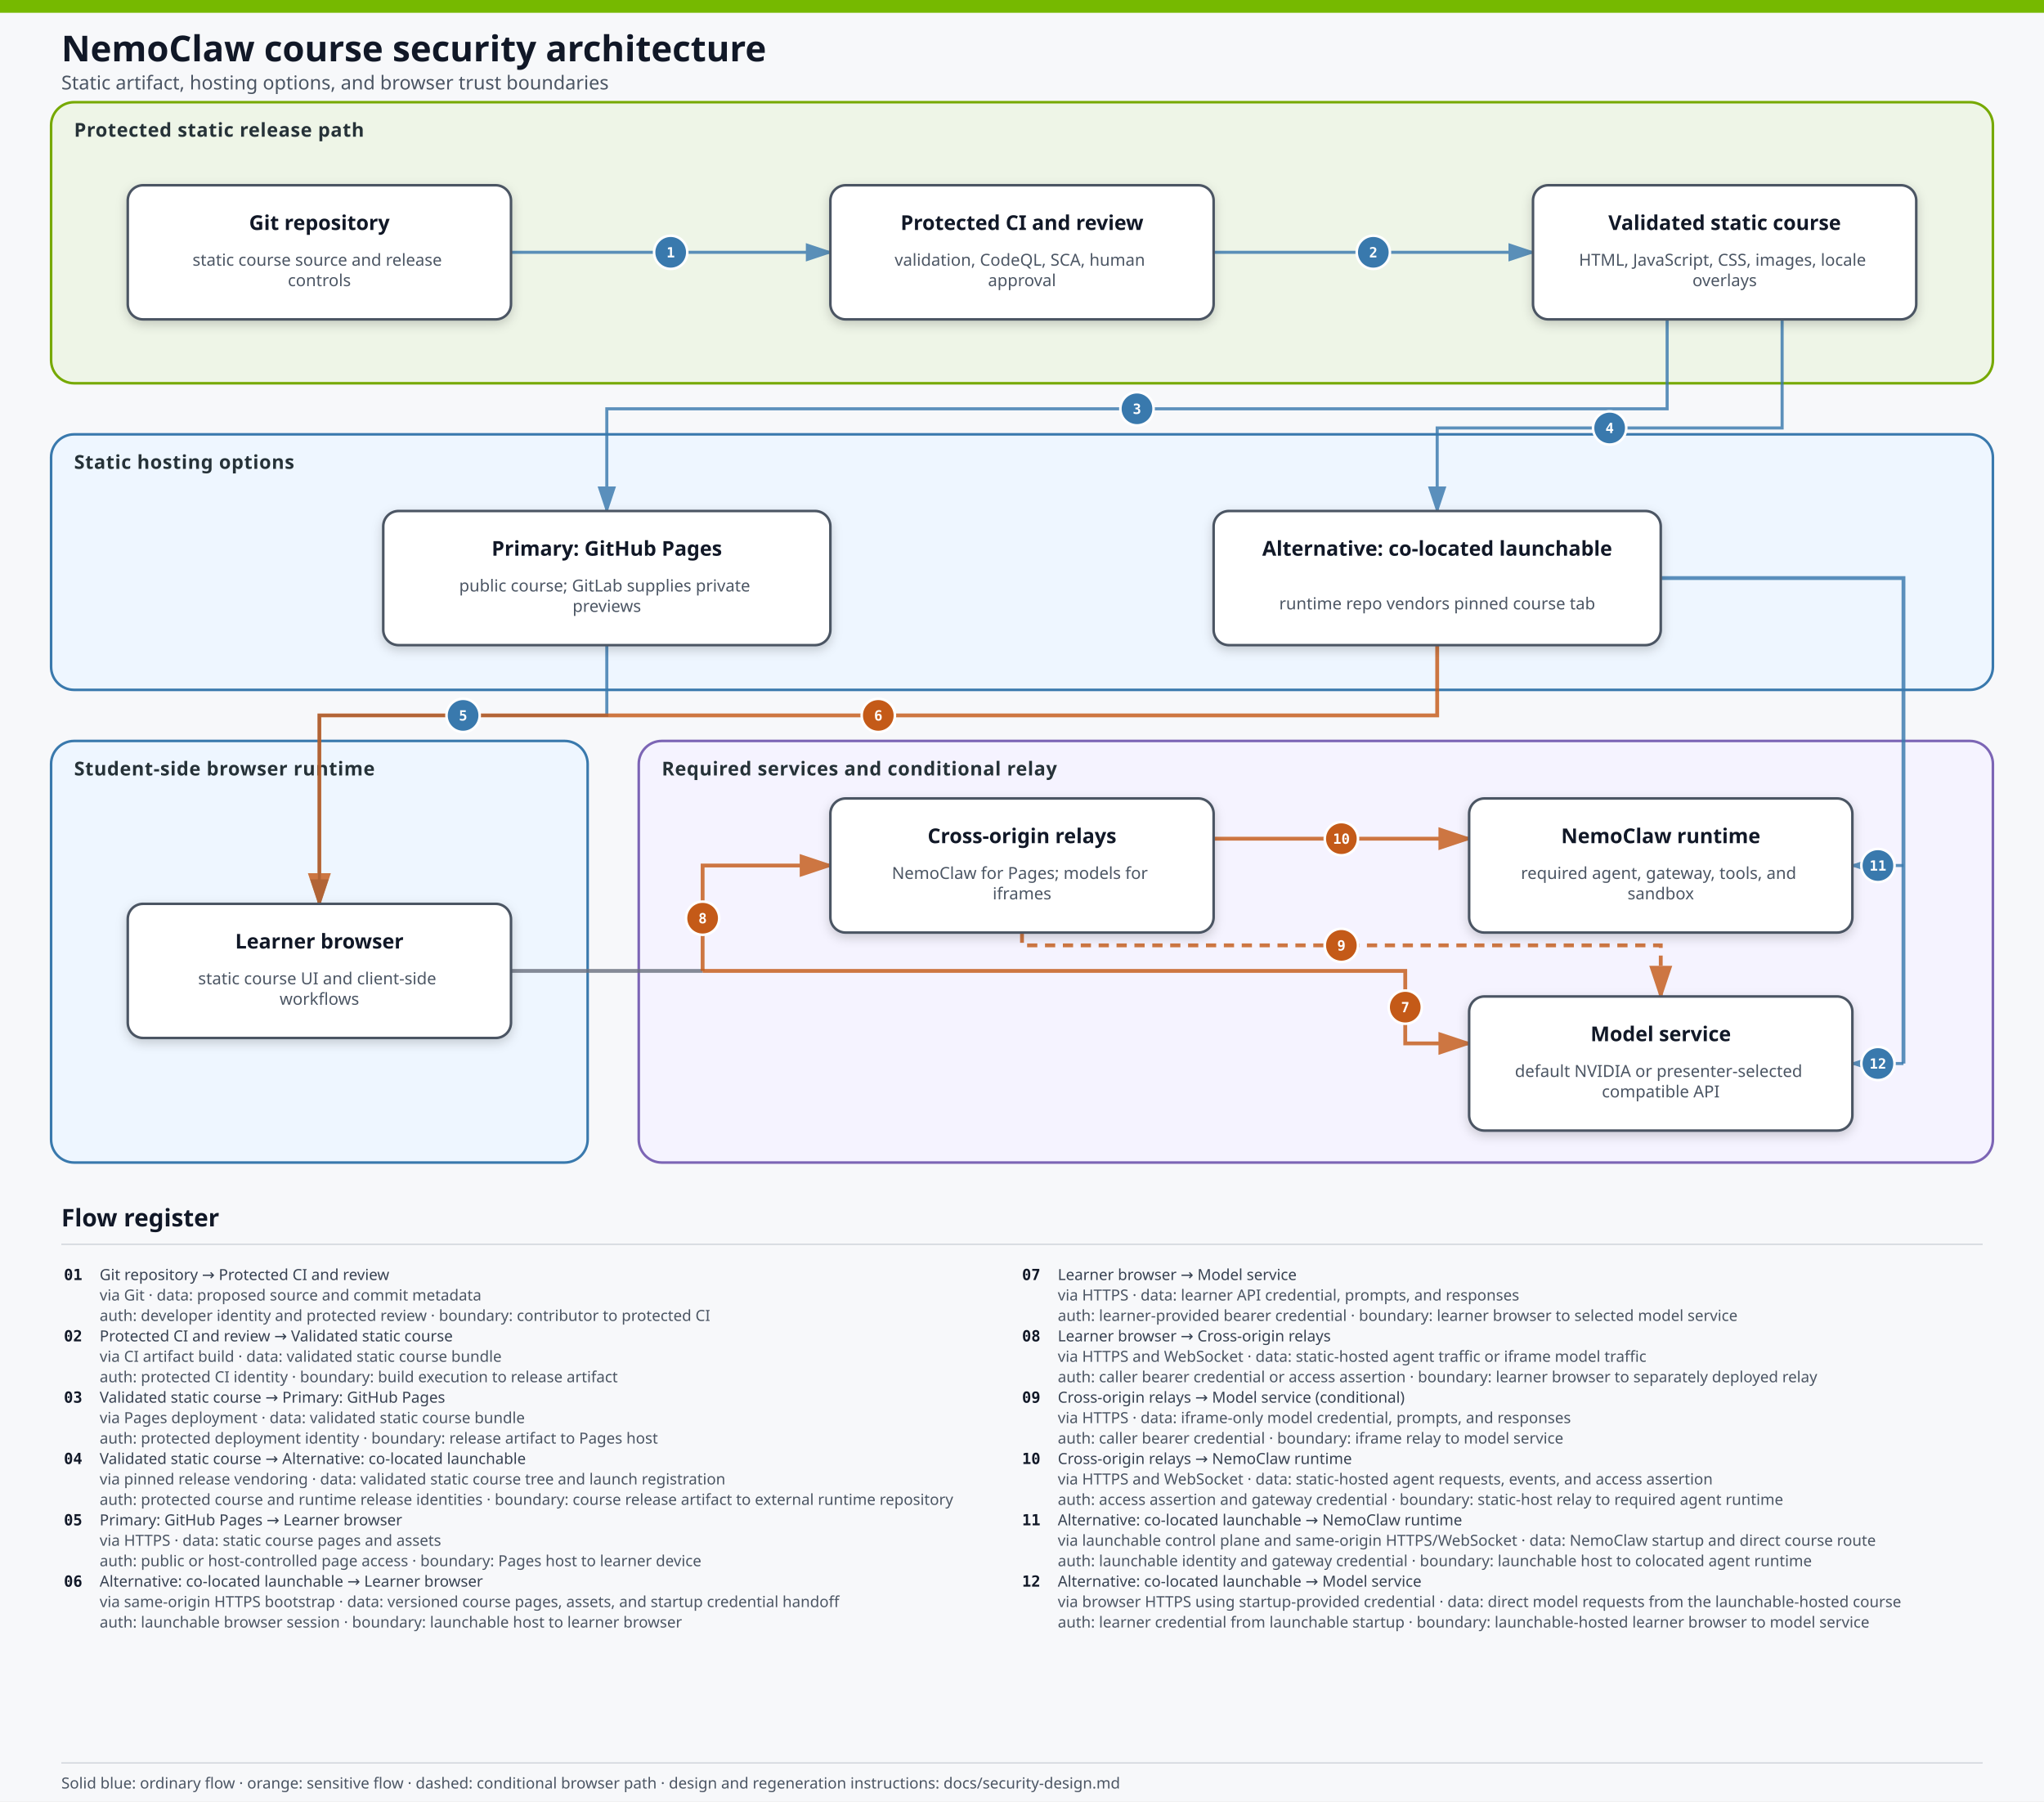
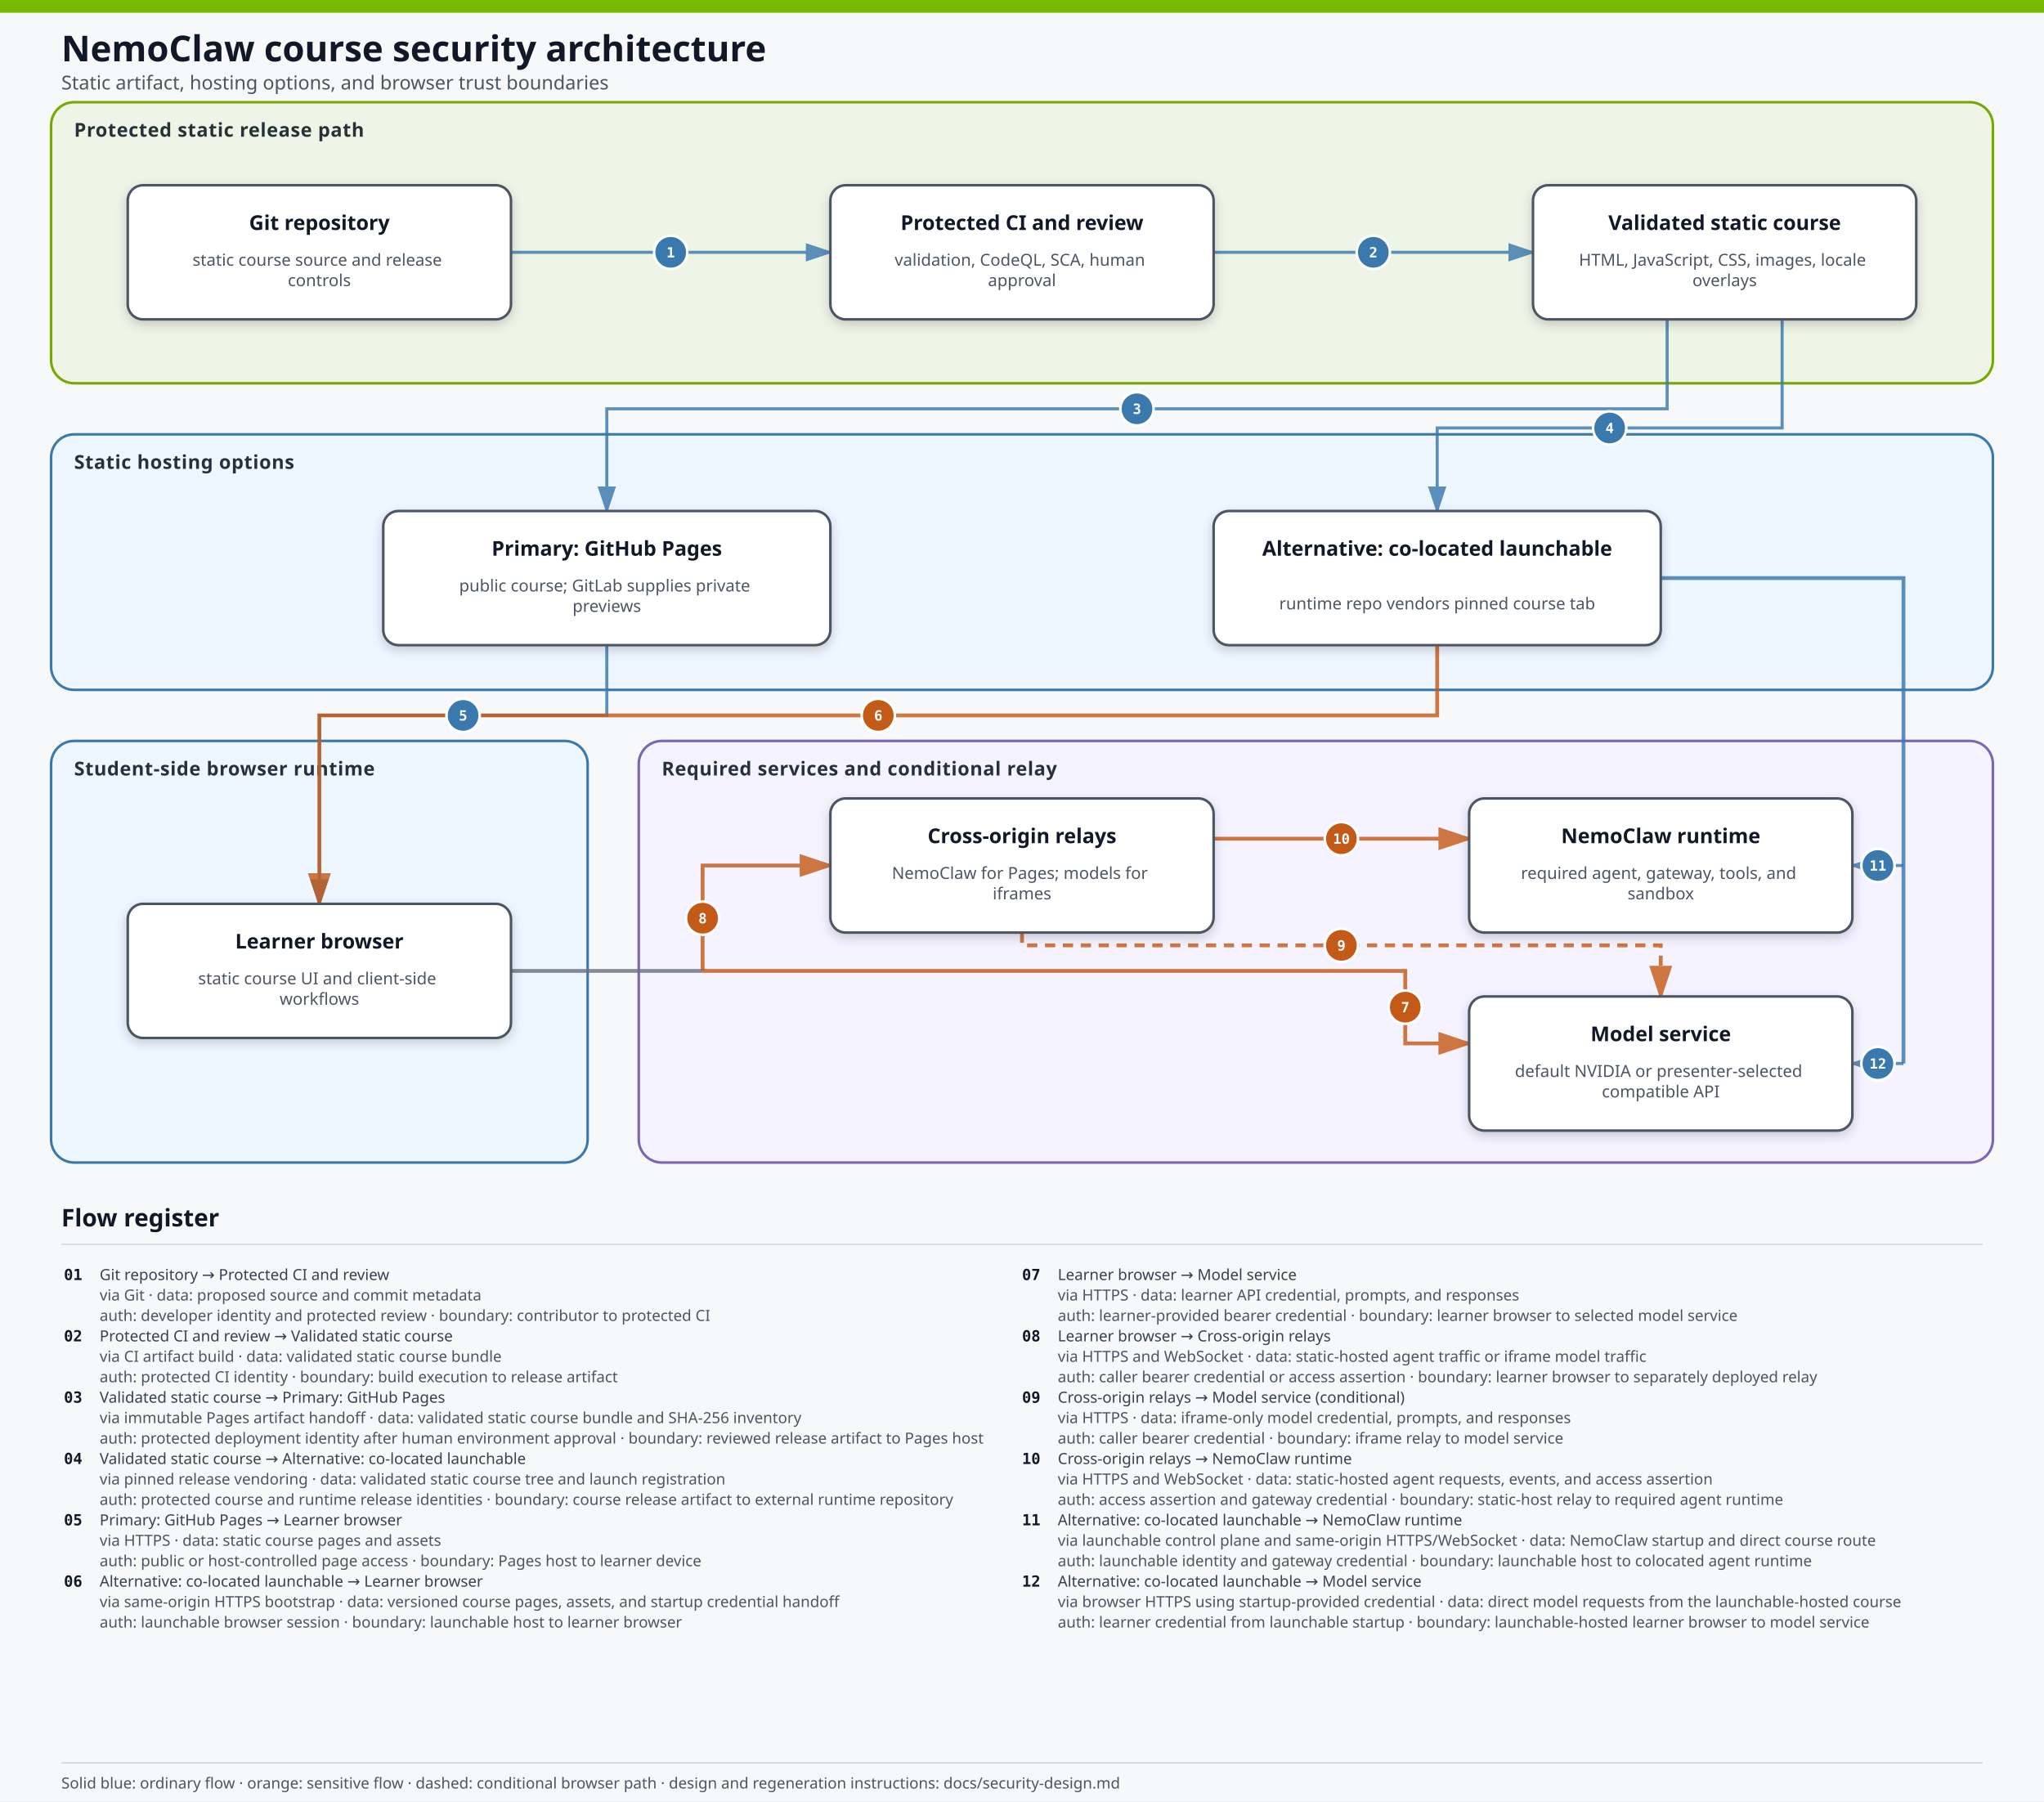
<svg xmlns="http://www.w3.org/2000/svg" viewBox="0 0 1600 1410" role="img" aria-labelledby="title desc" data-architecture-schema="nemoclaw-security-architecture/1">
  <defs>
    <marker id="arrow" markerWidth="10" markerHeight="10" refX="8" refY="3" orient="auto" markerUnits="strokeWidth">
      <path d="M0,0 L0,6 L9,3 z" fill="context-stroke" />
    </marker>
    <filter id="shadow" x="-10%" y="-10%" width="120%" height="130%">
      <feDropShadow dx="0" dy="3" stdDeviation="4" flood-opacity=".18" />
    </filter>
  </defs>
  <style>
  .bg{fill:#f7f8fa}.title{font:700 28px system-ui,sans-serif;fill:#111827}.subtitle{font:15px system-ui,sans-serif;fill:#4b5563}
  .zone{stroke-width:2;rx:18}.zone.supply{fill:#eef5e7;stroke:#76a900}.zone.external{fill:#f5f3ff;stroke:#7c65b5}.zone.gateway{fill:#eef6ff;stroke:#3979ad}.zone.internal{fill:#edf8f1;stroke:#37805a}.zone.host{fill:#fff4e8;stroke:#bf6b24}
  .zone-label{font:700 15px system-ui,sans-serif;letter-spacing:.4px;fill:#263238}.node{fill:#fff;stroke:#4b5563;stroke-width:2;rx:12;filter:url(#shadow)}
  .node.privileged{stroke:#c45a18;stroke-width:3}.node.conditional{stroke-dasharray:8 6}.node-label{font:700 16px system-ui,sans-serif;fill:#111827}.node-detail{font:13px system-ui,sans-serif;fill:#4b5563}
  .edge{fill:none;stroke:#3979ad;stroke-width:2.4;opacity:.82;marker-end:url(#arrow)}.edge.sensitive{stroke:#c45a18;stroke-width:3}.edge.conditional{stroke-dasharray:8 6}
  .trunk{fill:none;stroke:#3979ad;stroke-width:3;opacity:.82}.trunk.neutral{stroke:#6b7280}
  .edge-id{font:700 11px ui-monospace,monospace;fill:#fff}.edge-badge{fill:#3979ad;stroke:#fff;stroke-width:2}.edge-badge.sensitive{fill:#c45a18}
  .legend-title{font:700 19px system-ui,sans-serif;fill:#111827}.legend-text{font:12px system-ui,sans-serif;fill:#374151}.legend-id{font:700 12px ui-monospace,monospace;fill:#111827}
  .note{font:12px system-ui,sans-serif;fill:#4b5563}.rail{fill:#76b900}
</style>
  <rect class="bg" width="1600" height="1410" />
  <rect class="rail" x="0" y="0" width="1600" height="10" />
  <text class="title" x="48" y="48">NemoClaw course security architecture</text>
  <text class="subtitle" x="48" y="70">Static artifact, hosting options, and browser trust boundaries</text>
  <rect class="zone supply" x="40" y="80" width="1520" height="220" />
  <text class="zone-label" x="58" y="107">Protected static release path</text>
  <rect class="zone gateway" x="40" y="340" width="1520" height="200" />
  <text class="zone-label" x="58" y="367">Static hosting options</text>
  <rect class="zone gateway" x="40" y="580" width="420" height="330" />
  <text class="zone-label" x="58" y="607">Student-side browser runtime</text>
  <rect class="zone external" x="500" y="580" width="1060" height="330" />
  <text class="zone-label" x="518" y="607">Required services and conditional relay</text>
  <polyline class="trunk neutral" points="400,760 550,760" />
  <polyline class="trunk" points="1300,452.5 1490,452.5 1490,677.5 1490,832.5" />
  <polyline class="edge" points="400,197.5 525,197.5 525,197.5 650,197.5" />
  <polyline class="edge" points="950,197.5 1075,197.5 1075,197.5 1200,197.5" />
  <polyline class="edge" points="1305,250 1305,320 475,320 475,400" />
  <polyline class="edge" points="1395,250 1395,335 1125,335 1125,400" />
  <polyline class="edge" points="475,505 475,560 250,560 250,707.5" />
  <polyline class="edge sensitive" points="1125,505 1125,560 250,560 250,707.5" />
  <polyline class="edge sensitive" points="550,760 1100,760 1100,816.75 1150,816.75" />
  <polyline class="edge sensitive" points="550,760 550,677.5 650,677.5" />
  <polyline class="edge sensitive conditional" points="800,730 800,740 1300,740 1300,780" />
  <polyline class="edge sensitive" points="950,656.5 1050,656.5 1050,656.5 1150,656.5" />
  <polyline class="edge" points="1490,677.5 1470,677.5 1470,677.5 1450,677.5" />
  <polyline class="edge" points="1490,832.5 1470,832.5 1470,832.5 1450,832.5" />
  <circle class="edge-badge" cx="525" cy="197.5" r="13" />
  <text class="edge-id" x="525" y="201.5" text-anchor="middle">1</text>
  <circle class="edge-badge" cx="1075" cy="197.5" r="13" />
  <text class="edge-id" x="1075" y="201.5" text-anchor="middle">2</text>
  <circle class="edge-badge" cx="890" cy="320" r="13" />
  <text class="edge-id" x="890" y="324" text-anchor="middle">3</text>
  <circle class="edge-badge" cx="1260" cy="335" r="13" />
  <text class="edge-id" x="1260" y="339" text-anchor="middle">4</text>
  <circle class="edge-badge" cx="362.5" cy="560" r="13" />
  <text class="edge-id" x="362.5" y="564" text-anchor="middle">5</text>
  <circle class="edge-badge sensitive" cx="687.5" cy="560" r="13" />
  <text class="edge-id" x="687.5" y="564" text-anchor="middle">6</text>
  <circle class="edge-badge sensitive" cx="1100" cy="788.375" r="13" />
  <text class="edge-id" x="1100" y="792.375" text-anchor="middle">7</text>
  <circle class="edge-badge sensitive" cx="550" cy="718.75" r="13" />
  <text class="edge-id" x="550" y="722.75" text-anchor="middle">8</text>
  <circle class="edge-badge sensitive" cx="1050" cy="740" r="13" />
  <text class="edge-id" x="1050" y="744" text-anchor="middle">9</text>
  <circle class="edge-badge sensitive" cx="1050" cy="656.5" r="13" />
  <text class="edge-id" x="1050" y="660.5" text-anchor="middle">10</text>
  <circle class="edge-badge" cx="1470" cy="677.5" r="13" />
  <text class="edge-id" x="1470" y="681.5" text-anchor="middle">11</text>
  <circle class="edge-badge" cx="1470" cy="832.5" r="13" />
  <text class="edge-id" x="1470" y="836.5" text-anchor="middle">12</text>
  <rect class="node" x="100" y="145" width="300" height="105" />
  <text x="250" y="180" text-anchor="middle" class="node-label">
    <tspan x="250" dy="0">Git repository</tspan>
  </text>
  <text x="250" y="208" text-anchor="middle" class="node-detail">
    <tspan x="250" dy="0">static course source and release</tspan>
    <tspan x="250" dy="16">controls</tspan>
  </text>
  <rect class="node" x="650" y="145" width="300" height="105" />
  <text x="800" y="180" text-anchor="middle" class="node-label">
    <tspan x="800" dy="0">Protected CI and review</tspan>
  </text>
  <text x="800" y="208" text-anchor="middle" class="node-detail">
    <tspan x="800" dy="0">validation, CodeQL, SCA, human</tspan>
    <tspan x="800" dy="16">approval</tspan>
  </text>
  <rect class="node" x="1200" y="145" width="300" height="105" />
  <text x="1350" y="180" text-anchor="middle" class="node-label">
    <tspan x="1350" dy="0">Validated static course</tspan>
  </text>
  <text x="1350" y="208" text-anchor="middle" class="node-detail">
    <tspan x="1350" dy="0">HTML, JavaScript, CSS, images, locale</tspan>
    <tspan x="1350" dy="16">overlays</tspan>
  </text>
  <rect class="node" x="300" y="400" width="350" height="105" />
  <text x="475" y="435" text-anchor="middle" class="node-label">
    <tspan x="475" dy="0">Primary: GitHub Pages</tspan>
  </text>
  <text x="475" y="463" text-anchor="middle" class="node-detail">
    <tspan x="475" dy="0">public course; GitLab supplies private</tspan>
    <tspan x="475" dy="16">previews</tspan>
  </text>
  <rect class="node" x="950" y="400" width="350" height="105" />
  <text x="1125" y="435" text-anchor="middle" class="node-label">
    <tspan x="1125" dy="0">Alternative: co-located launchable</tspan>
  </text>
  <text x="1125" y="477" text-anchor="middle" class="node-detail">
    <tspan x="1125" dy="0">runtime repo vendors pinned course tab</tspan>
  </text>
  <rect class="node" x="100" y="707.5" width="300" height="105" />
  <text x="250" y="742.5" text-anchor="middle" class="node-label">
    <tspan x="250" dy="0">Learner browser</tspan>
  </text>
  <text x="250" y="770.5" text-anchor="middle" class="node-detail">
    <tspan x="250" dy="0">static course UI and client-side</tspan>
    <tspan x="250" dy="16">workflows</tspan>
  </text>
  <rect class="node" x="1150" y="780" width="300" height="105" />
  <text x="1300" y="815" text-anchor="middle" class="node-label">
    <tspan x="1300" dy="0">Model service</tspan>
  </text>
  <text x="1300" y="843" text-anchor="middle" class="node-detail">
    <tspan x="1300" dy="0">default NVIDIA or presenter-selected</tspan>
    <tspan x="1300" dy="16">compatible API</tspan>
  </text>
  <rect class="node" x="1150" y="625" width="300" height="105" />
  <text x="1300" y="660" text-anchor="middle" class="node-label">
    <tspan x="1300" dy="0">NemoClaw runtime</tspan>
  </text>
  <text x="1300" y="688" text-anchor="middle" class="node-detail">
    <tspan x="1300" dy="0">required agent, gateway, tools, and</tspan>
    <tspan x="1300" dy="16">sandbox</tspan>
  </text>
  <rect class="node" x="650" y="625" width="300" height="105" />
  <text x="800" y="660" text-anchor="middle" class="node-label">
    <tspan x="800" dy="0">Cross-origin relays</tspan>
  </text>
  <text x="800" y="688" text-anchor="middle" class="node-detail">
    <tspan x="800" dy="0">NemoClaw for Pages; models for</tspan>
    <tspan x="800" dy="16">iframes</tspan>
  </text>
  <text class="legend-title" x="48" y="960">Flow register</text>
  <line x1="48" y1="974" x2="1552" y2="974" stroke="#d1d5db" />
  <text class="legend-id" x="50" y="1002">01</text>
  <text class="legend-text" x="78" y="1002">Git repository → Protected CI and review</text>
  <text class="note" x="78" y="1018">via Git · data: proposed source and commit metadata</text>
  <text class="note" x="78" y="1034">auth: developer identity and protected review · boundary: contributor to protected CI</text>
  <text class="legend-id" x="50" y="1050">02</text>
  <text class="legend-text" x="78" y="1050">Protected CI and review → Validated static course</text>
  <text class="note" x="78" y="1066">via CI artifact build · data: validated static course bundle</text>
  <text class="note" x="78" y="1082">auth: protected CI identity · boundary: build execution to release artifact</text>
  <text class="legend-id" x="50" y="1098">03</text>
  <text class="legend-text" x="78" y="1098">Validated static course → Primary: GitHub Pages</text>
-   <text class="note" x="78" y="1114">via Pages deployment · data: validated static course bundle</text>
-   <text class="note" x="78" y="1130">auth: protected deployment identity · boundary: release artifact to Pages host</text>
+   <text class="note" x="78" y="1114">via immutable Pages artifact handoff · data: validated static course bundle and SHA-256 inventory</text>
+   <text class="note" x="78" y="1130">auth: protected deployment identity after human environment approval · boundary: reviewed release artifact to Pages host</text>
  <text class="legend-id" x="50" y="1146">04</text>
  <text class="legend-text" x="78" y="1146">Validated static course → Alternative: co-located launchable</text>
  <text class="note" x="78" y="1162">via pinned release vendoring · data: validated static course tree and launch registration</text>
  <text class="note" x="78" y="1178">auth: protected course and runtime release identities · boundary: course release artifact to external runtime repository</text>
  <text class="legend-id" x="50" y="1194">05</text>
  <text class="legend-text" x="78" y="1194">Primary: GitHub Pages → Learner browser</text>
  <text class="note" x="78" y="1210">via HTTPS · data: static course pages and assets</text>
  <text class="note" x="78" y="1226">auth: public or host-controlled page access · boundary: Pages host to learner device</text>
  <text class="legend-id" x="50" y="1242">06</text>
  <text class="legend-text" x="78" y="1242">Alternative: co-located launchable → Learner browser</text>
  <text class="note" x="78" y="1258">via same-origin HTTPS bootstrap · data: versioned course pages, assets, and startup credential handoff</text>
  <text class="note" x="78" y="1274">auth: launchable browser session · boundary: launchable host to learner browser</text>
  <text class="legend-id" x="800" y="1002">07</text>
  <text class="legend-text" x="828" y="1002">Learner browser → Model service</text>
  <text class="note" x="828" y="1018">via HTTPS · data: learner API credential, prompts, and responses</text>
  <text class="note" x="828" y="1034">auth: learner-provided bearer credential · boundary: learner browser to selected model service</text>
  <text class="legend-id" x="800" y="1050">08</text>
  <text class="legend-text" x="828" y="1050">Learner browser → Cross-origin relays</text>
  <text class="note" x="828" y="1066">via HTTPS and WebSocket · data: static-hosted agent traffic or iframe model traffic</text>
  <text class="note" x="828" y="1082">auth: caller bearer credential or access assertion · boundary: learner browser to separately deployed relay</text>
  <text class="legend-id" x="800" y="1098">09</text>
  <text class="legend-text" x="828" y="1098">Cross-origin relays → Model service (conditional)</text>
  <text class="note" x="828" y="1114">via HTTPS · data: iframe-only model credential, prompts, and responses</text>
  <text class="note" x="828" y="1130">auth: caller bearer credential · boundary: iframe relay to model service</text>
  <text class="legend-id" x="800" y="1146">10</text>
  <text class="legend-text" x="828" y="1146">Cross-origin relays → NemoClaw runtime</text>
  <text class="note" x="828" y="1162">via HTTPS and WebSocket · data: static-hosted agent requests, events, and access assertion</text>
  <text class="note" x="828" y="1178">auth: access assertion and gateway credential · boundary: static-host relay to required agent runtime</text>
  <text class="legend-id" x="800" y="1194">11</text>
  <text class="legend-text" x="828" y="1194">Alternative: co-located launchable → NemoClaw runtime</text>
  <text class="note" x="828" y="1210">via launchable control plane and same-origin HTTPS/WebSocket · data: NemoClaw startup and direct course route</text>
  <text class="note" x="828" y="1226">auth: launchable identity and gateway credential · boundary: launchable host to colocated agent runtime</text>
  <text class="legend-id" x="800" y="1242">12</text>
  <text class="legend-text" x="828" y="1242">Alternative: co-located launchable → Model service</text>
  <text class="note" x="828" y="1258">via browser HTTPS using startup-provided credential · data: direct model requests from the launchable-hosted course</text>
  <text class="note" x="828" y="1274">auth: learner credential from launchable startup · boundary: launchable-hosted learner browser to model service</text>
  <line x1="48" y1="1380" x2="1552" y2="1380" stroke="#d1d5db" />
  <text class="note" x="48" y="1400">Solid blue: ordinary flow · orange: sensitive flow · dashed: conditional browser path · design and regeneration instructions: docs/security-design.md</text>
</svg>
